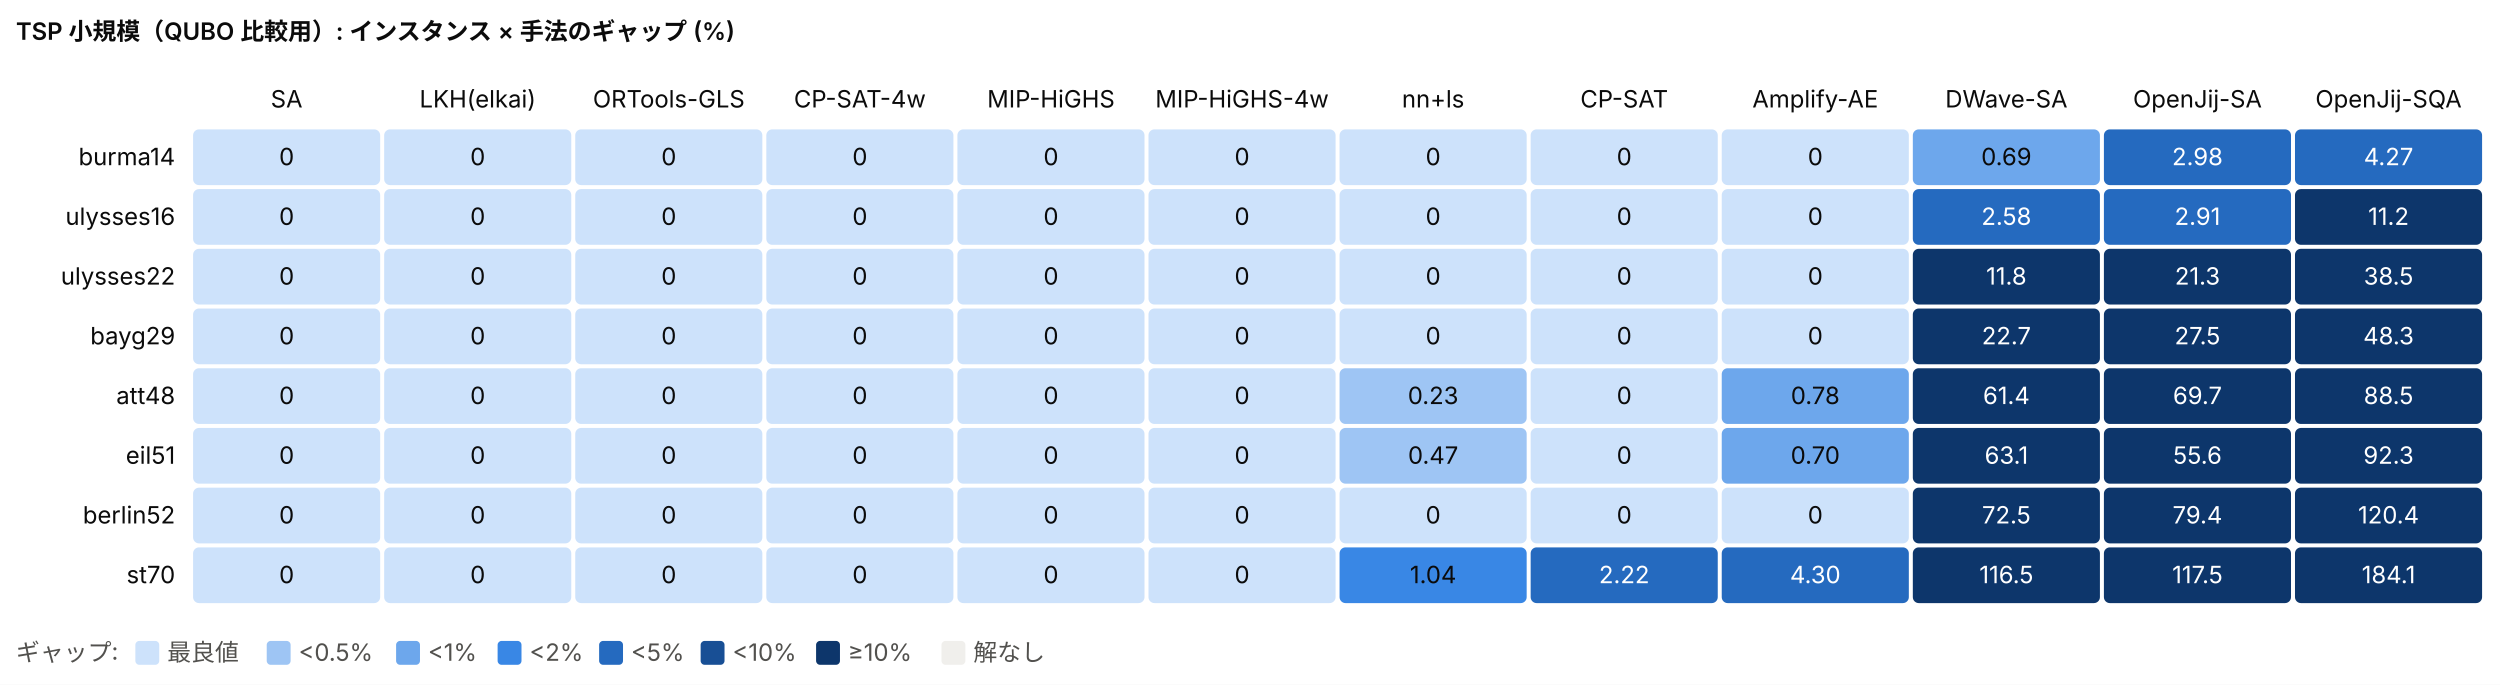
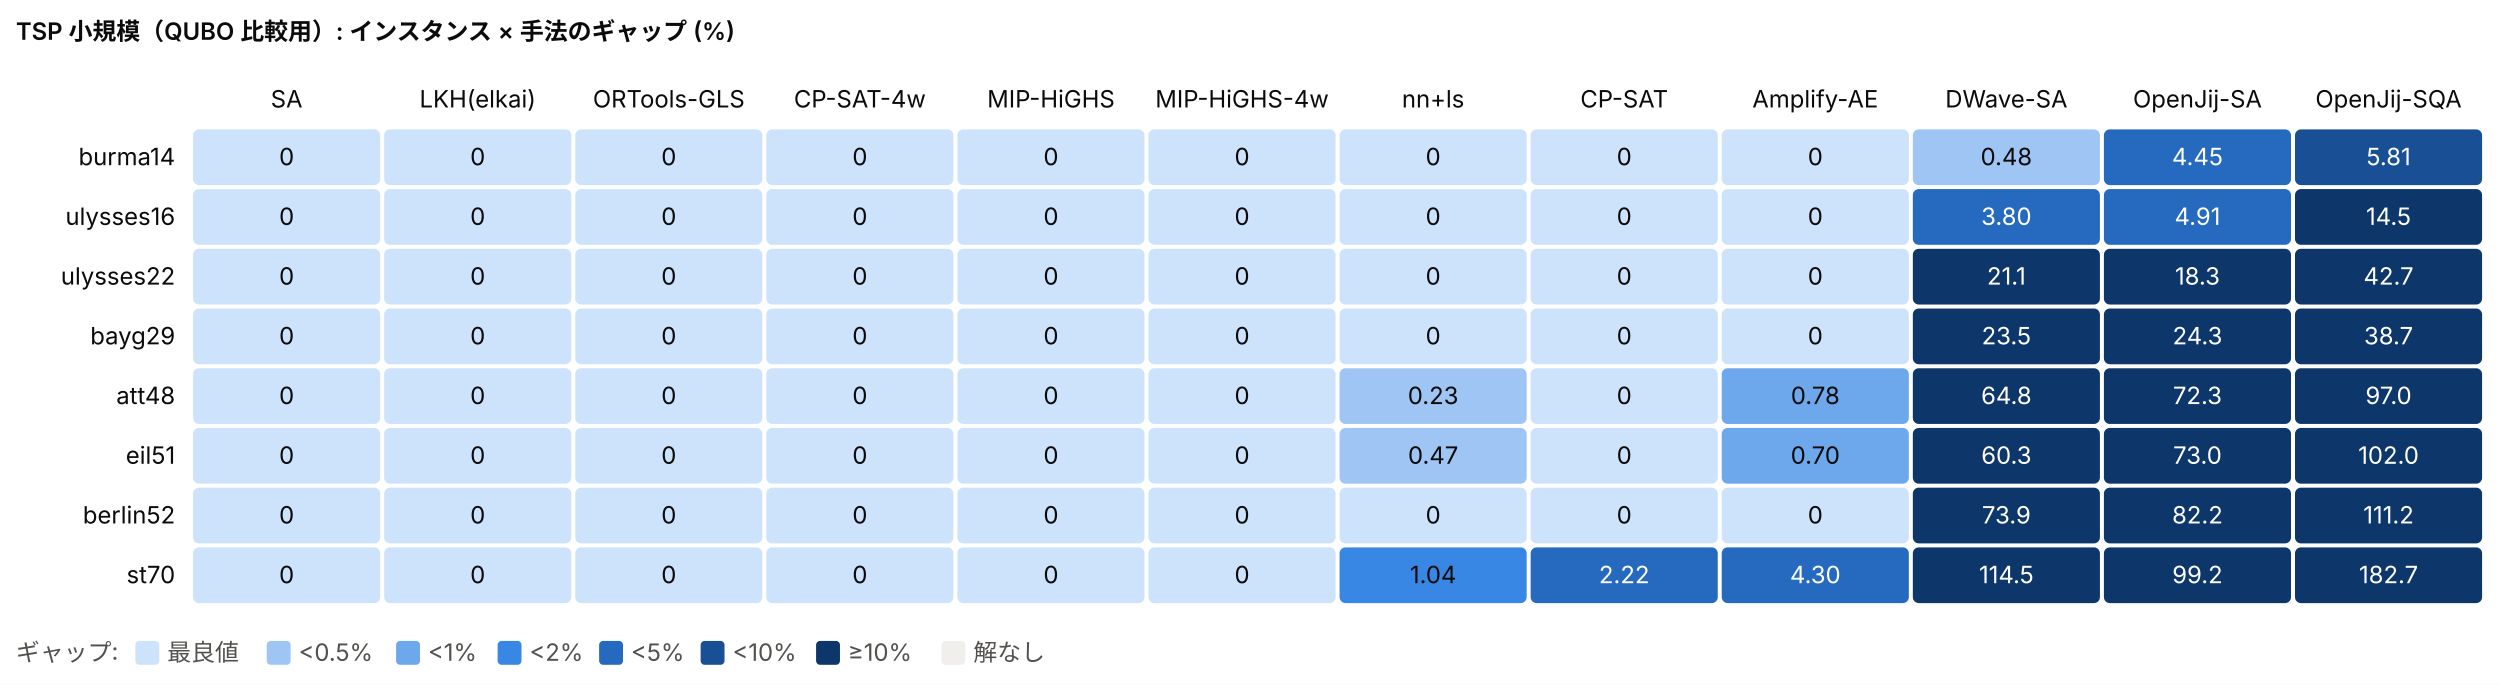
<svg xmlns="http://www.w3.org/2000/svg" width="1256" height="344" viewBox="0 0 1256 344" font-family="-apple-system, 'Segoe UI', 'Hiragino Sans', 'Yu Gothic UI', Meiryo, sans-serif" font-size="12">
  <rect width="1256" height="344" fill="#ffffff" />
  <text x="8.0" y="20.0" text-anchor="start" fill="#0b0b0b" font-weight="600">TSP 小規模（QUBO 比較用）: インスタンス × 手法のギャップ (%)</text>
  <text x="144.0" y="54.0" text-anchor="middle" fill="#0b0b0b">SA</text>
  <text x="240.0" y="54.0" text-anchor="middle" fill="#0b0b0b">LKH(elkai)</text>
  <text x="336.0" y="54.0" text-anchor="middle" fill="#0b0b0b">ORTools-GLS</text>
  <text x="432.0" y="54.0" text-anchor="middle" fill="#0b0b0b">CP-SAT-4w</text>
  <text x="528.0" y="54.0" text-anchor="middle" fill="#0b0b0b">MIP-HiGHS</text>
  <text x="624.0" y="54.0" text-anchor="middle" fill="#0b0b0b">MIP-HiGHS-4w</text>
  <text x="720.0" y="54.0" text-anchor="middle" fill="#0b0b0b">nn+ls</text>
  <text x="816.0" y="54.0" text-anchor="middle" fill="#0b0b0b">CP-SAT</text>
  <text x="912.0" y="54.0" text-anchor="middle" fill="#0b0b0b">Amplify-AE</text>
  <text x="1008.0" y="54.0" text-anchor="middle" fill="#0b0b0b">DWave-SA</text>
  <text x="1104.0" y="54.0" text-anchor="middle" fill="#0b0b0b">OpenJij-SA</text>
  <text x="1200.0" y="54.0" text-anchor="middle" fill="#0b0b0b">OpenJij-SQA</text>
  <text x="88.0" y="83.0" text-anchor="end" fill="#0b0b0b">burma14</text>
  <rect x="97" y="65" width="94" height="28" rx="3" fill="#cde2fb" />
  <text x="144.0" y="83.0" text-anchor="middle" fill="#0b0b0b">0</text>
  <rect x="193" y="65" width="94" height="28" rx="3" fill="#cde2fb" />
  <text x="240.0" y="83.0" text-anchor="middle" fill="#0b0b0b">0</text>
  <rect x="289" y="65" width="94" height="28" rx="3" fill="#cde2fb" />
  <text x="336.0" y="83.0" text-anchor="middle" fill="#0b0b0b">0</text>
  <rect x="385" y="65" width="94" height="28" rx="3" fill="#cde2fb" />
  <text x="432.0" y="83.0" text-anchor="middle" fill="#0b0b0b">0</text>
  <rect x="481" y="65" width="94" height="28" rx="3" fill="#cde2fb" />
  <text x="528.0" y="83.0" text-anchor="middle" fill="#0b0b0b">0</text>
  <rect x="577" y="65" width="94" height="28" rx="3" fill="#cde2fb" />
  <text x="624.0" y="83.0" text-anchor="middle" fill="#0b0b0b">0</text>
  <rect x="673" y="65" width="94" height="28" rx="3" fill="#cde2fb" />
  <text x="720.0" y="83.0" text-anchor="middle" fill="#0b0b0b">0</text>
  <rect x="769" y="65" width="94" height="28" rx="3" fill="#cde2fb" />
  <text x="816.0" y="83.0" text-anchor="middle" fill="#0b0b0b">0</text>
  <rect x="865" y="65" width="94" height="28" rx="3" fill="#cde2fb" />
  <text x="912.0" y="83.0" text-anchor="middle" fill="#0b0b0b">0</text>
-   <rect x="961" y="65" width="94" height="28" rx="3" fill="#6da7ec" />
-   <text x="1008.0" y="83.0" text-anchor="middle" fill="#0b0b0b">0.69</text>
+   <rect x="961" y="65" width="94" height="28" rx="3" fill="#9ec5f4" />
+   <text x="1008.0" y="83.0" text-anchor="middle" fill="#0b0b0b">0.48</text>
  <rect x="1057" y="65" width="94" height="28" rx="3" fill="#256abf" />
-   <text x="1104.0" y="83.0" text-anchor="middle" fill="#ffffff">2.98</text>
-   <rect x="1153" y="65" width="94" height="28" rx="3" fill="#256abf" />
-   <text x="1200.0" y="83.0" text-anchor="middle" fill="#ffffff">4.27</text>
+   <text x="1104.0" y="83.0" text-anchor="middle" fill="#ffffff">4.45</text>
+   <rect x="1153" y="65" width="94" height="28" rx="3" fill="#184f95" />
+   <text x="1200.0" y="83.0" text-anchor="middle" fill="#ffffff">5.81</text>
  <text x="88.0" y="113.0" text-anchor="end" fill="#0b0b0b">ulysses16</text>
  <rect x="97" y="95" width="94" height="28" rx="3" fill="#cde2fb" />
  <text x="144.0" y="113.0" text-anchor="middle" fill="#0b0b0b">0</text>
  <rect x="193" y="95" width="94" height="28" rx="3" fill="#cde2fb" />
  <text x="240.0" y="113.0" text-anchor="middle" fill="#0b0b0b">0</text>
  <rect x="289" y="95" width="94" height="28" rx="3" fill="#cde2fb" />
  <text x="336.0" y="113.0" text-anchor="middle" fill="#0b0b0b">0</text>
  <rect x="385" y="95" width="94" height="28" rx="3" fill="#cde2fb" />
  <text x="432.0" y="113.0" text-anchor="middle" fill="#0b0b0b">0</text>
  <rect x="481" y="95" width="94" height="28" rx="3" fill="#cde2fb" />
  <text x="528.0" y="113.0" text-anchor="middle" fill="#0b0b0b">0</text>
  <rect x="577" y="95" width="94" height="28" rx="3" fill="#cde2fb" />
  <text x="624.0" y="113.0" text-anchor="middle" fill="#0b0b0b">0</text>
  <rect x="673" y="95" width="94" height="28" rx="3" fill="#cde2fb" />
  <text x="720.0" y="113.0" text-anchor="middle" fill="#0b0b0b">0</text>
  <rect x="769" y="95" width="94" height="28" rx="3" fill="#cde2fb" />
  <text x="816.0" y="113.0" text-anchor="middle" fill="#0b0b0b">0</text>
  <rect x="865" y="95" width="94" height="28" rx="3" fill="#cde2fb" />
  <text x="912.0" y="113.0" text-anchor="middle" fill="#0b0b0b">0</text>
  <rect x="961" y="95" width="94" height="28" rx="3" fill="#256abf" />
-   <text x="1008.0" y="113.0" text-anchor="middle" fill="#ffffff">2.58</text>
+   <text x="1008.0" y="113.0" text-anchor="middle" fill="#ffffff">3.80</text>
  <rect x="1057" y="95" width="94" height="28" rx="3" fill="#256abf" />
-   <text x="1104.0" y="113.0" text-anchor="middle" fill="#ffffff">2.91</text>
+   <text x="1104.0" y="113.0" text-anchor="middle" fill="#ffffff">4.91</text>
  <rect x="1153" y="95" width="94" height="28" rx="3" fill="#0d366b" />
-   <text x="1200.0" y="113.0" text-anchor="middle" fill="#ffffff">11.2</text>
+   <text x="1200.0" y="113.0" text-anchor="middle" fill="#ffffff">14.5</text>
  <text x="88.0" y="143.0" text-anchor="end" fill="#0b0b0b">ulysses22</text>
  <rect x="97" y="125" width="94" height="28" rx="3" fill="#cde2fb" />
  <text x="144.0" y="143.0" text-anchor="middle" fill="#0b0b0b">0</text>
  <rect x="193" y="125" width="94" height="28" rx="3" fill="#cde2fb" />
  <text x="240.0" y="143.0" text-anchor="middle" fill="#0b0b0b">0</text>
  <rect x="289" y="125" width="94" height="28" rx="3" fill="#cde2fb" />
  <text x="336.0" y="143.0" text-anchor="middle" fill="#0b0b0b">0</text>
  <rect x="385" y="125" width="94" height="28" rx="3" fill="#cde2fb" />
  <text x="432.0" y="143.0" text-anchor="middle" fill="#0b0b0b">0</text>
  <rect x="481" y="125" width="94" height="28" rx="3" fill="#cde2fb" />
  <text x="528.0" y="143.0" text-anchor="middle" fill="#0b0b0b">0</text>
  <rect x="577" y="125" width="94" height="28" rx="3" fill="#cde2fb" />
  <text x="624.0" y="143.0" text-anchor="middle" fill="#0b0b0b">0</text>
  <rect x="673" y="125" width="94" height="28" rx="3" fill="#cde2fb" />
  <text x="720.0" y="143.0" text-anchor="middle" fill="#0b0b0b">0</text>
  <rect x="769" y="125" width="94" height="28" rx="3" fill="#cde2fb" />
  <text x="816.0" y="143.0" text-anchor="middle" fill="#0b0b0b">0</text>
  <rect x="865" y="125" width="94" height="28" rx="3" fill="#cde2fb" />
  <text x="912.0" y="143.0" text-anchor="middle" fill="#0b0b0b">0</text>
  <rect x="961" y="125" width="94" height="28" rx="3" fill="#0d366b" />
-   <text x="1008.0" y="143.0" text-anchor="middle" fill="#ffffff">11.8</text>
+   <text x="1008.0" y="143.0" text-anchor="middle" fill="#ffffff">21.1</text>
  <rect x="1057" y="125" width="94" height="28" rx="3" fill="#0d366b" />
-   <text x="1104.0" y="143.0" text-anchor="middle" fill="#ffffff">21.3</text>
+   <text x="1104.0" y="143.0" text-anchor="middle" fill="#ffffff">18.3</text>
  <rect x="1153" y="125" width="94" height="28" rx="3" fill="#0d366b" />
-   <text x="1200.0" y="143.0" text-anchor="middle" fill="#ffffff">38.5</text>
+   <text x="1200.0" y="143.0" text-anchor="middle" fill="#ffffff">42.7</text>
  <text x="88.0" y="173.0" text-anchor="end" fill="#0b0b0b">bayg29</text>
  <rect x="97" y="155" width="94" height="28" rx="3" fill="#cde2fb" />
  <text x="144.0" y="173.0" text-anchor="middle" fill="#0b0b0b">0</text>
  <rect x="193" y="155" width="94" height="28" rx="3" fill="#cde2fb" />
  <text x="240.0" y="173.0" text-anchor="middle" fill="#0b0b0b">0</text>
  <rect x="289" y="155" width="94" height="28" rx="3" fill="#cde2fb" />
  <text x="336.0" y="173.0" text-anchor="middle" fill="#0b0b0b">0</text>
  <rect x="385" y="155" width="94" height="28" rx="3" fill="#cde2fb" />
  <text x="432.0" y="173.0" text-anchor="middle" fill="#0b0b0b">0</text>
  <rect x="481" y="155" width="94" height="28" rx="3" fill="#cde2fb" />
  <text x="528.0" y="173.0" text-anchor="middle" fill="#0b0b0b">0</text>
  <rect x="577" y="155" width="94" height="28" rx="3" fill="#cde2fb" />
  <text x="624.0" y="173.0" text-anchor="middle" fill="#0b0b0b">0</text>
  <rect x="673" y="155" width="94" height="28" rx="3" fill="#cde2fb" />
  <text x="720.0" y="173.0" text-anchor="middle" fill="#0b0b0b">0</text>
  <rect x="769" y="155" width="94" height="28" rx="3" fill="#cde2fb" />
  <text x="816.0" y="173.0" text-anchor="middle" fill="#0b0b0b">0</text>
  <rect x="865" y="155" width="94" height="28" rx="3" fill="#cde2fb" />
  <text x="912.0" y="173.0" text-anchor="middle" fill="#0b0b0b">0</text>
  <rect x="961" y="155" width="94" height="28" rx="3" fill="#0d366b" />
-   <text x="1008.0" y="173.0" text-anchor="middle" fill="#ffffff">22.7</text>
+   <text x="1008.0" y="173.0" text-anchor="middle" fill="#ffffff">23.5</text>
  <rect x="1057" y="155" width="94" height="28" rx="3" fill="#0d366b" />
-   <text x="1104.0" y="173.0" text-anchor="middle" fill="#ffffff">27.5</text>
+   <text x="1104.0" y="173.0" text-anchor="middle" fill="#ffffff">24.3</text>
  <rect x="1153" y="155" width="94" height="28" rx="3" fill="#0d366b" />
-   <text x="1200.0" y="173.0" text-anchor="middle" fill="#ffffff">48.3</text>
+   <text x="1200.0" y="173.0" text-anchor="middle" fill="#ffffff">38.7</text>
  <text x="88.0" y="203.0" text-anchor="end" fill="#0b0b0b">att48</text>
  <rect x="97" y="185" width="94" height="28" rx="3" fill="#cde2fb" />
  <text x="144.0" y="203.0" text-anchor="middle" fill="#0b0b0b">0</text>
  <rect x="193" y="185" width="94" height="28" rx="3" fill="#cde2fb" />
  <text x="240.0" y="203.0" text-anchor="middle" fill="#0b0b0b">0</text>
  <rect x="289" y="185" width="94" height="28" rx="3" fill="#cde2fb" />
  <text x="336.0" y="203.0" text-anchor="middle" fill="#0b0b0b">0</text>
  <rect x="385" y="185" width="94" height="28" rx="3" fill="#cde2fb" />
  <text x="432.0" y="203.0" text-anchor="middle" fill="#0b0b0b">0</text>
  <rect x="481" y="185" width="94" height="28" rx="3" fill="#cde2fb" />
  <text x="528.0" y="203.0" text-anchor="middle" fill="#0b0b0b">0</text>
  <rect x="577" y="185" width="94" height="28" rx="3" fill="#cde2fb" />
  <text x="624.0" y="203.0" text-anchor="middle" fill="#0b0b0b">0</text>
  <rect x="673" y="185" width="94" height="28" rx="3" fill="#9ec5f4" />
  <text x="720.0" y="203.0" text-anchor="middle" fill="#0b0b0b">0.23</text>
  <rect x="769" y="185" width="94" height="28" rx="3" fill="#cde2fb" />
  <text x="816.0" y="203.0" text-anchor="middle" fill="#0b0b0b">0</text>
  <rect x="865" y="185" width="94" height="28" rx="3" fill="#6da7ec" />
  <text x="912.0" y="203.0" text-anchor="middle" fill="#0b0b0b">0.78</text>
  <rect x="961" y="185" width="94" height="28" rx="3" fill="#0d366b" />
-   <text x="1008.0" y="203.0" text-anchor="middle" fill="#ffffff">61.4</text>
+   <text x="1008.0" y="203.0" text-anchor="middle" fill="#ffffff">64.8</text>
  <rect x="1057" y="185" width="94" height="28" rx="3" fill="#0d366b" />
-   <text x="1104.0" y="203.0" text-anchor="middle" fill="#ffffff">69.7</text>
+   <text x="1104.0" y="203.0" text-anchor="middle" fill="#ffffff">72.3</text>
  <rect x="1153" y="185" width="94" height="28" rx="3" fill="#0d366b" />
-   <text x="1200.0" y="203.0" text-anchor="middle" fill="#ffffff">88.5</text>
+   <text x="1200.0" y="203.0" text-anchor="middle" fill="#ffffff">97.0</text>
  <text x="88.0" y="233.0" text-anchor="end" fill="#0b0b0b">eil51</text>
  <rect x="97" y="215" width="94" height="28" rx="3" fill="#cde2fb" />
  <text x="144.0" y="233.0" text-anchor="middle" fill="#0b0b0b">0</text>
  <rect x="193" y="215" width="94" height="28" rx="3" fill="#cde2fb" />
  <text x="240.0" y="233.0" text-anchor="middle" fill="#0b0b0b">0</text>
  <rect x="289" y="215" width="94" height="28" rx="3" fill="#cde2fb" />
  <text x="336.0" y="233.0" text-anchor="middle" fill="#0b0b0b">0</text>
  <rect x="385" y="215" width="94" height="28" rx="3" fill="#cde2fb" />
  <text x="432.0" y="233.0" text-anchor="middle" fill="#0b0b0b">0</text>
  <rect x="481" y="215" width="94" height="28" rx="3" fill="#cde2fb" />
  <text x="528.0" y="233.0" text-anchor="middle" fill="#0b0b0b">0</text>
  <rect x="577" y="215" width="94" height="28" rx="3" fill="#cde2fb" />
  <text x="624.0" y="233.0" text-anchor="middle" fill="#0b0b0b">0</text>
  <rect x="673" y="215" width="94" height="28" rx="3" fill="#9ec5f4" />
  <text x="720.0" y="233.0" text-anchor="middle" fill="#0b0b0b">0.47</text>
  <rect x="769" y="215" width="94" height="28" rx="3" fill="#cde2fb" />
  <text x="816.0" y="233.0" text-anchor="middle" fill="#0b0b0b">0</text>
  <rect x="865" y="215" width="94" height="28" rx="3" fill="#6da7ec" />
  <text x="912.0" y="233.0" text-anchor="middle" fill="#0b0b0b">0.70</text>
  <rect x="961" y="215" width="94" height="28" rx="3" fill="#0d366b" />
-   <text x="1008.0" y="233.0" text-anchor="middle" fill="#ffffff">63.1</text>
+   <text x="1008.0" y="233.0" text-anchor="middle" fill="#ffffff">60.3</text>
  <rect x="1057" y="215" width="94" height="28" rx="3" fill="#0d366b" />
-   <text x="1104.0" y="233.0" text-anchor="middle" fill="#ffffff">55.6</text>
+   <text x="1104.0" y="233.0" text-anchor="middle" fill="#ffffff">73.0</text>
  <rect x="1153" y="215" width="94" height="28" rx="3" fill="#0d366b" />
-   <text x="1200.0" y="233.0" text-anchor="middle" fill="#ffffff">92.3</text>
+   <text x="1200.0" y="233.0" text-anchor="middle" fill="#ffffff">102.0</text>
  <text x="88.0" y="263.0" text-anchor="end" fill="#0b0b0b">berlin52</text>
  <rect x="97" y="245" width="94" height="28" rx="3" fill="#cde2fb" />
  <text x="144.0" y="263.0" text-anchor="middle" fill="#0b0b0b">0</text>
  <rect x="193" y="245" width="94" height="28" rx="3" fill="#cde2fb" />
  <text x="240.0" y="263.0" text-anchor="middle" fill="#0b0b0b">0</text>
  <rect x="289" y="245" width="94" height="28" rx="3" fill="#cde2fb" />
  <text x="336.0" y="263.0" text-anchor="middle" fill="#0b0b0b">0</text>
  <rect x="385" y="245" width="94" height="28" rx="3" fill="#cde2fb" />
  <text x="432.0" y="263.0" text-anchor="middle" fill="#0b0b0b">0</text>
  <rect x="481" y="245" width="94" height="28" rx="3" fill="#cde2fb" />
  <text x="528.0" y="263.0" text-anchor="middle" fill="#0b0b0b">0</text>
  <rect x="577" y="245" width="94" height="28" rx="3" fill="#cde2fb" />
  <text x="624.0" y="263.0" text-anchor="middle" fill="#0b0b0b">0</text>
  <rect x="673" y="245" width="94" height="28" rx="3" fill="#cde2fb" />
  <text x="720.0" y="263.0" text-anchor="middle" fill="#0b0b0b">0</text>
  <rect x="769" y="245" width="94" height="28" rx="3" fill="#cde2fb" />
  <text x="816.0" y="263.0" text-anchor="middle" fill="#0b0b0b">0</text>
  <rect x="865" y="245" width="94" height="28" rx="3" fill="#cde2fb" />
  <text x="912.0" y="263.0" text-anchor="middle" fill="#0b0b0b">0</text>
  <rect x="961" y="245" width="94" height="28" rx="3" fill="#0d366b" />
-   <text x="1008.0" y="263.0" text-anchor="middle" fill="#ffffff">72.5</text>
+   <text x="1008.0" y="263.0" text-anchor="middle" fill="#ffffff">73.9</text>
  <rect x="1057" y="245" width="94" height="28" rx="3" fill="#0d366b" />
-   <text x="1104.0" y="263.0" text-anchor="middle" fill="#ffffff">79.4</text>
+   <text x="1104.0" y="263.0" text-anchor="middle" fill="#ffffff">82.2</text>
  <rect x="1153" y="245" width="94" height="28" rx="3" fill="#0d366b" />
-   <text x="1200.0" y="263.0" text-anchor="middle" fill="#ffffff">120.4</text>
+   <text x="1200.0" y="263.0" text-anchor="middle" fill="#ffffff">111.2</text>
  <text x="88.0" y="293.0" text-anchor="end" fill="#0b0b0b">st70</text>
  <rect x="97" y="275" width="94" height="28" rx="3" fill="#cde2fb" />
  <text x="144.0" y="293.0" text-anchor="middle" fill="#0b0b0b">0</text>
  <rect x="193" y="275" width="94" height="28" rx="3" fill="#cde2fb" />
  <text x="240.0" y="293.0" text-anchor="middle" fill="#0b0b0b">0</text>
  <rect x="289" y="275" width="94" height="28" rx="3" fill="#cde2fb" />
  <text x="336.0" y="293.0" text-anchor="middle" fill="#0b0b0b">0</text>
  <rect x="385" y="275" width="94" height="28" rx="3" fill="#cde2fb" />
  <text x="432.0" y="293.0" text-anchor="middle" fill="#0b0b0b">0</text>
  <rect x="481" y="275" width="94" height="28" rx="3" fill="#cde2fb" />
  <text x="528.0" y="293.0" text-anchor="middle" fill="#0b0b0b">0</text>
  <rect x="577" y="275" width="94" height="28" rx="3" fill="#cde2fb" />
  <text x="624.0" y="293.0" text-anchor="middle" fill="#0b0b0b">0</text>
  <rect x="673" y="275" width="94" height="28" rx="3" fill="#3987e5" />
  <text x="720.0" y="293.0" text-anchor="middle" fill="#0b0b0b">1.04</text>
  <rect x="769" y="275" width="94" height="28" rx="3" fill="#256abf" />
  <text x="816.0" y="293.0" text-anchor="middle" fill="#ffffff">2.22</text>
  <rect x="865" y="275" width="94" height="28" rx="3" fill="#256abf" />
  <text x="912.0" y="293.0" text-anchor="middle" fill="#ffffff">4.30</text>
  <rect x="961" y="275" width="94" height="28" rx="3" fill="#0d366b" />
-   <text x="1008.0" y="293.0" text-anchor="middle" fill="#ffffff">116.5</text>
+   <text x="1008.0" y="293.0" text-anchor="middle" fill="#ffffff">114.5</text>
  <rect x="1057" y="275" width="94" height="28" rx="3" fill="#0d366b" />
-   <text x="1104.0" y="293.0" text-anchor="middle" fill="#ffffff">117.5</text>
+   <text x="1104.0" y="293.0" text-anchor="middle" fill="#ffffff">99.2</text>
  <rect x="1153" y="275" width="94" height="28" rx="3" fill="#0d366b" />
-   <text x="1200.0" y="293.0" text-anchor="middle" fill="#ffffff">184.1</text>
+   <text x="1200.0" y="293.0" text-anchor="middle" fill="#ffffff">182.7</text>
  <text x="8.0" y="332.0" text-anchor="start" fill="#52514e">ギャップ:</text>
  <rect x="68" y="322" width="12" height="12" rx="2" fill="#cde2fb" />
  <text x="84.0" y="332.0" text-anchor="start" fill="#52514e">最良値</text>
  <rect x="134" y="322" width="12" height="12" rx="2" fill="#9ec5f4" />
  <text x="150.0" y="332.0" text-anchor="start" fill="#52514e">&lt;0.5%</text>
  <rect x="199" y="322" width="12" height="12" rx="2" fill="#6da7ec" />
  <text x="215.0" y="332.0" text-anchor="start" fill="#52514e">&lt;1%</text>
  <rect x="250" y="322" width="12" height="12" rx="2" fill="#3987e5" />
  <text x="266.0" y="332.0" text-anchor="start" fill="#52514e">&lt;2%</text>
  <rect x="301" y="322" width="12" height="12" rx="2" fill="#256abf" />
  <text x="317.0" y="332.0" text-anchor="start" fill="#52514e">&lt;5%</text>
  <rect x="352" y="322" width="12" height="12" rx="2" fill="#184f95" />
  <text x="368.0" y="332.0" text-anchor="start" fill="#52514e">&lt;10%</text>
  <rect x="410" y="322" width="12" height="12" rx="2" fill="#0d366b" />
  <text x="426.0" y="332.0" text-anchor="start" fill="#52514e">≥10%</text>
  <rect x="473" y="322" width="12" height="12" rx="2" fill="#f0efec" />
  <text x="489.0" y="332.0" text-anchor="start" fill="#52514e">解なし</text>
</svg>
